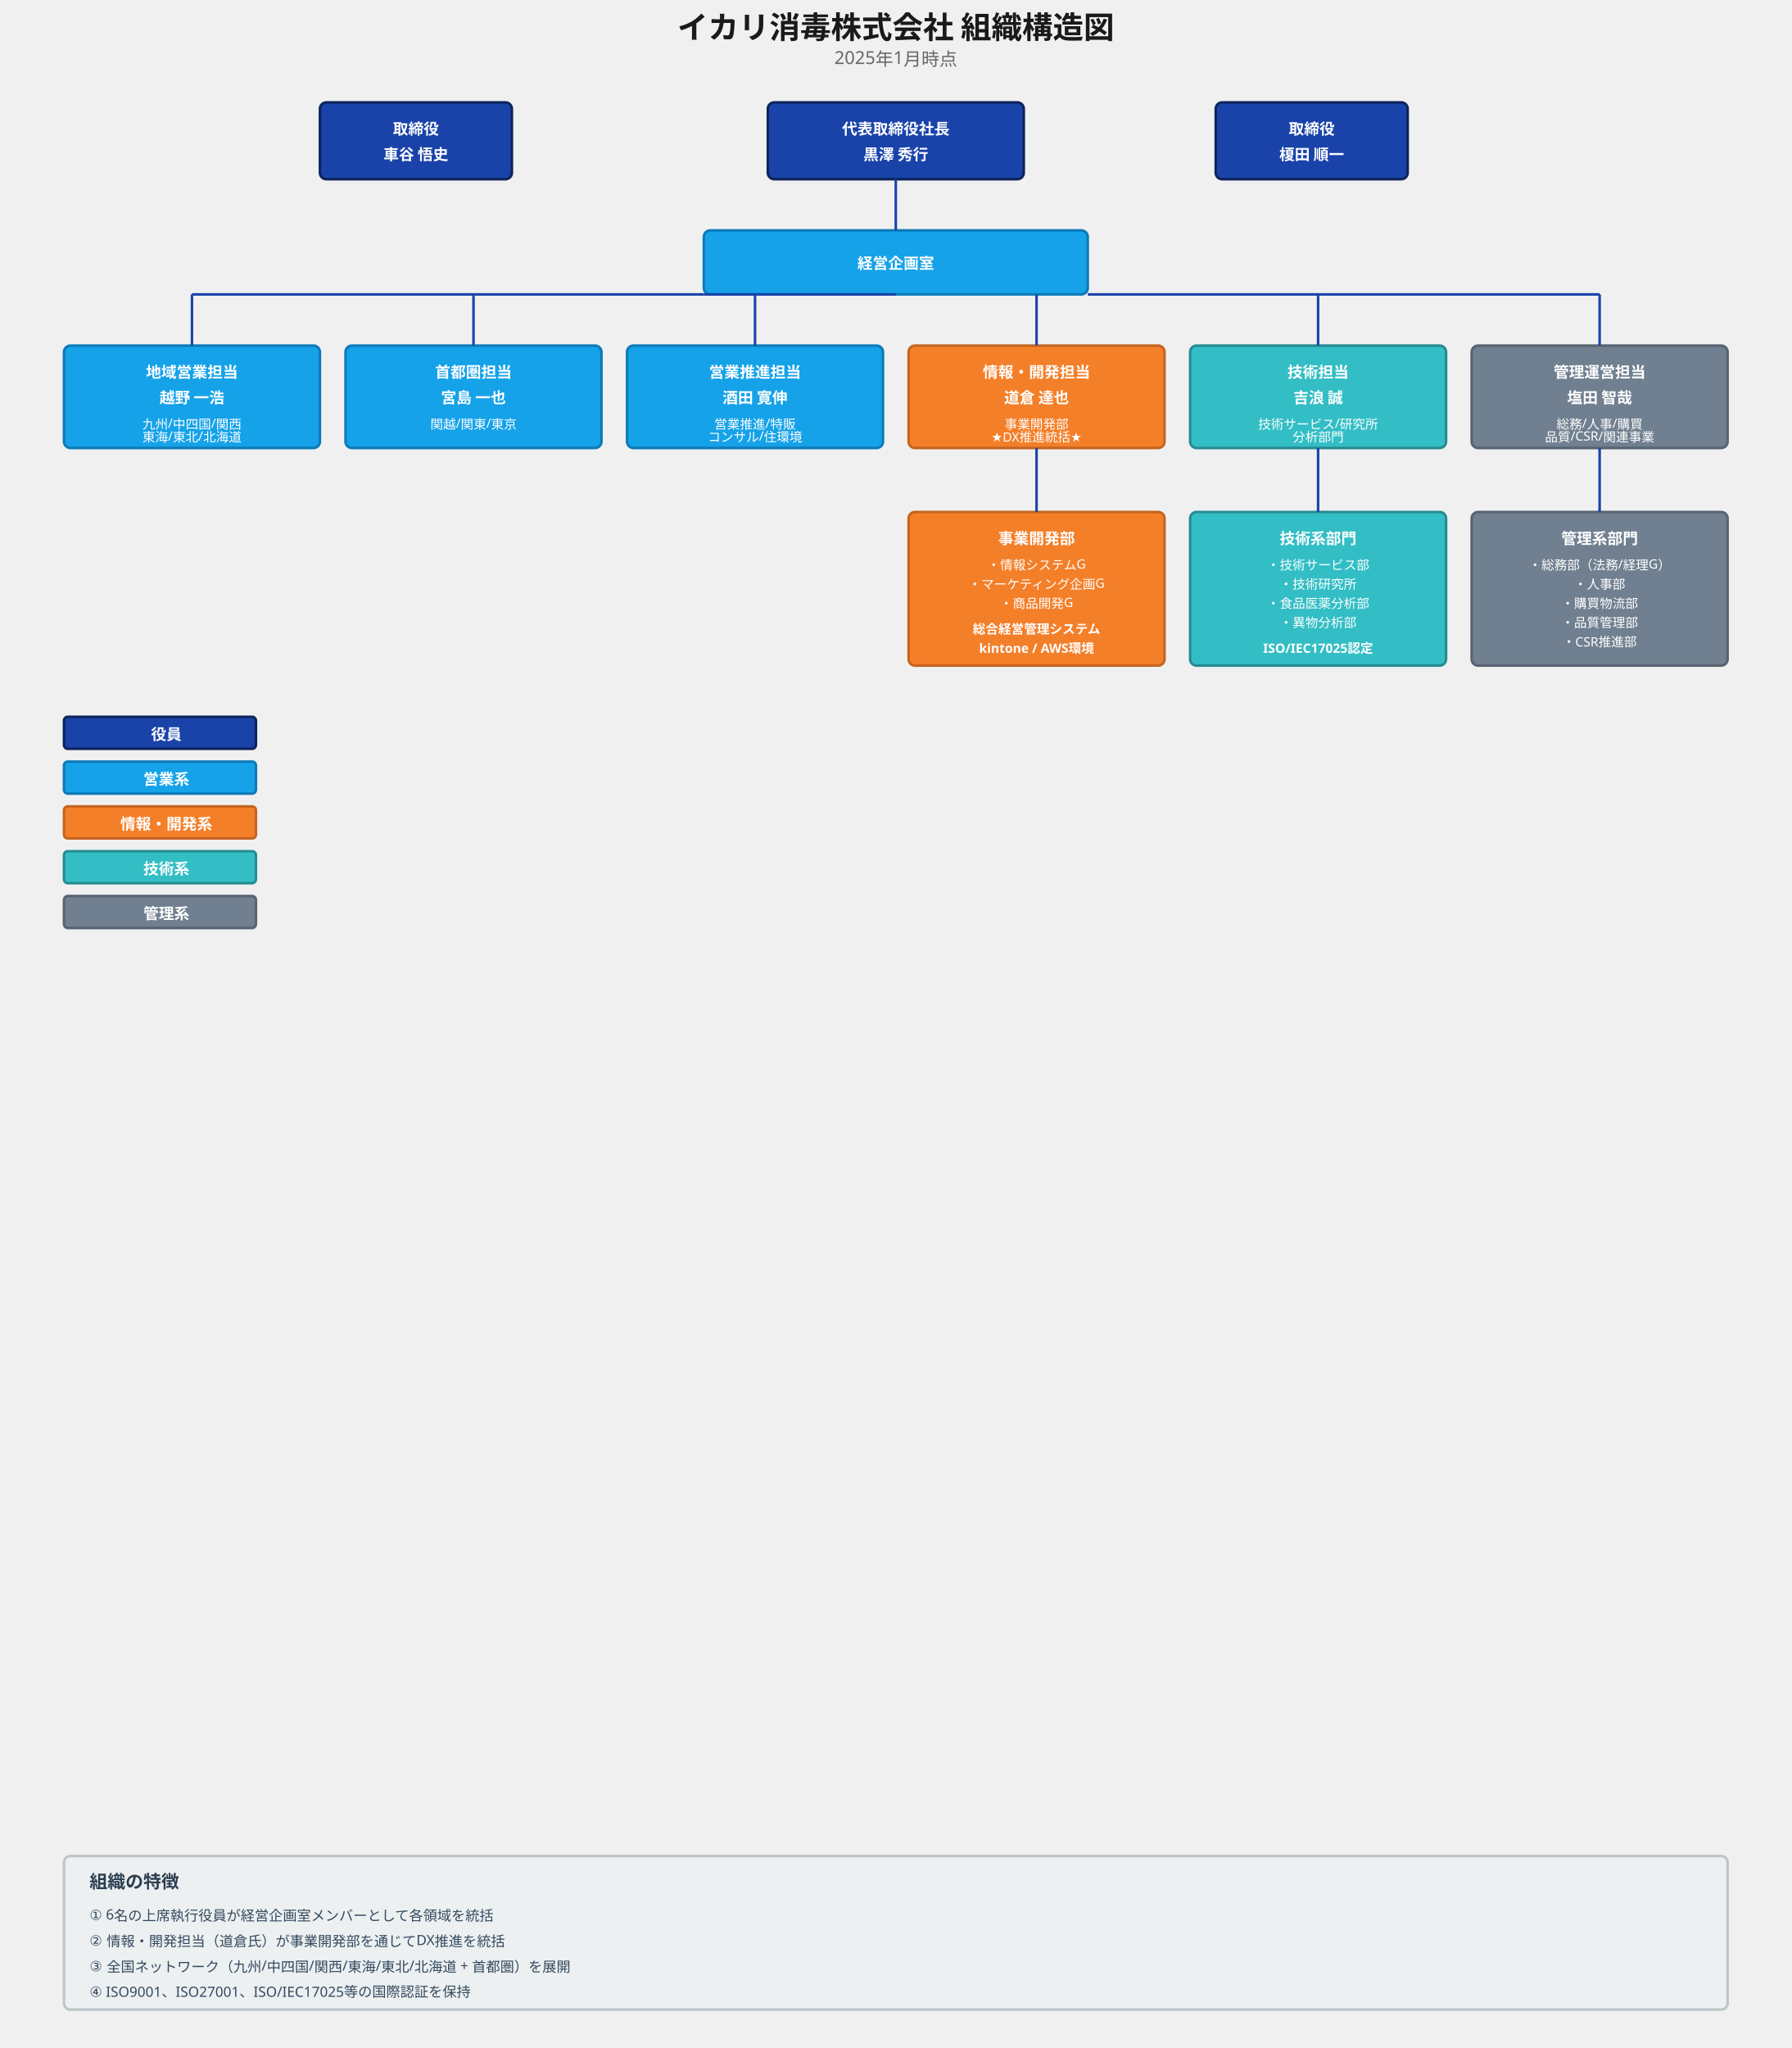
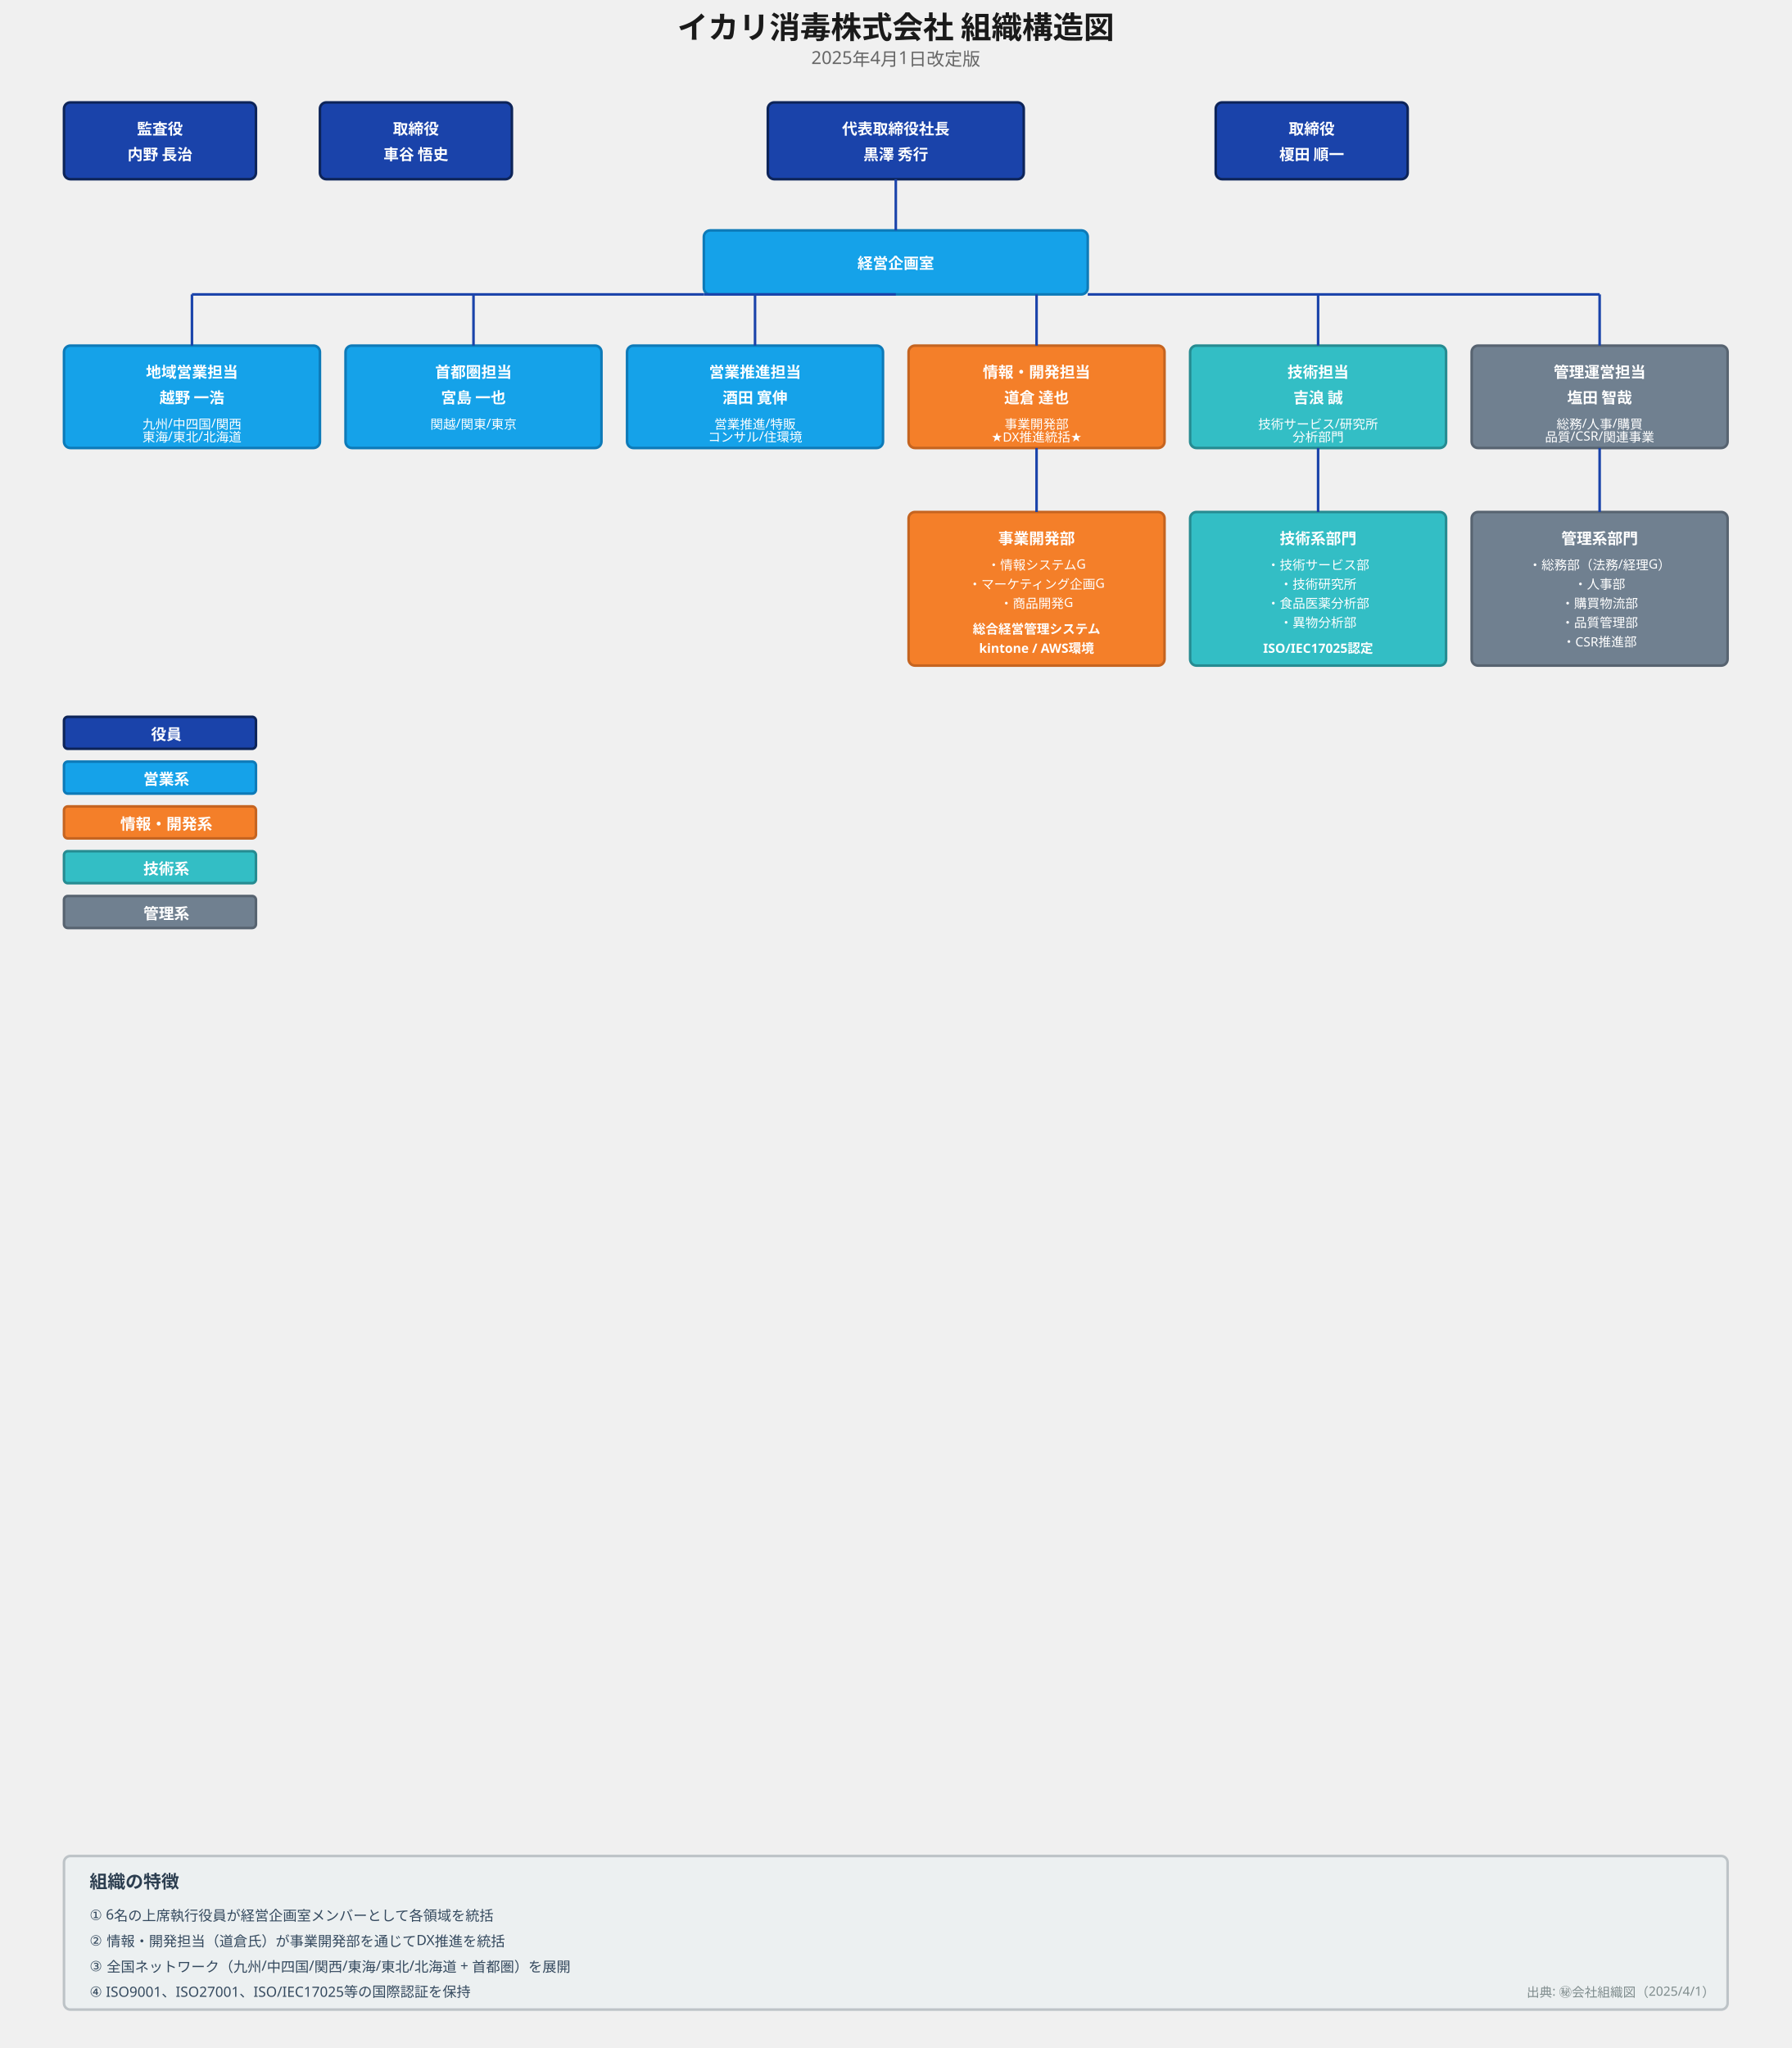
<svg xmlns="http://www.w3.org/2000/svg" width="1400" height="1600" viewBox="0 0 1400 1600" preserveAspectRatio="xMidYMid meet">
  <defs>
    <style>
      /* テキストスタイル */
      .title { font-family: 'Yu Gothic', sans-serif; font-size: 24px; font-weight: bold; fill: #1a1a1a; }
      .subtitle { font-family: 'Yu Gothic', sans-serif; font-size: 14px; fill: #666; }

      /* 推奨配色パターン：青系モノトーン + オレンジアクセント */
      /* 濃青 #1A43AA / 明青 #15A2E9 / ブルーグリーン #33BEC5 / オレンジ #F47F29 / グレー #708090 */

      /* 一般部門：明青 */
      .dept-box { fill: #15A2E9; stroke: #0d7ab8; stroke-width: 2; }

      /* 役員・経営層：濃青 */
      .exec-box { fill: #1A43AA; stroke: #0d2459; stroke-width: 2; }

      /* 管理部門：グレー */
      .mgmt-box { fill: #708090; stroke: #576370; stroke-width: 2; }

      /* 営業部門：明青（主要機能） */
      .sales-box { fill: #15A2E9; stroke: #0d7ab8; stroke-width: 2; }

      /* 技術部門：ブルーグリーン */
      .tech-box { fill: #33BEC5; stroke: #268b91; stroke-width: 2; }

      /* 情報システム・DX：オレンジアクセント（重点領域） */
      .info-box { fill: #F47F29; stroke: #c56420; stroke-width: 2; }

      /* テキスト */
      .text-white { font-family: 'Yu Gothic', sans-serif; font-size: 12px; fill: white; font-weight: bold; }
      .text-small { font-family: 'Yu Gothic', sans-serif; font-size: 10px; fill: white; }

      /* 接続線 */
      .line { stroke: #1A43AA; stroke-width: 2; fill: none; }
    </style>
  </defs>
  <text x="700" y="30" class="title" text-anchor="middle">イカリ消毒株式会社 組織構造図</text>
-   <text x="700" y="50" class="subtitle" text-anchor="middle">2025年1月時点</text>
+   <text x="700" y="50" class="subtitle" text-anchor="middle">2025年4月1日改定版</text>
  <rect x="600" y="80" width="200" height="60" class="exec-box" rx="5" />
  <text x="700" y="105" class="text-white" text-anchor="middle">代表取締役社長</text>
  <text x="700" y="125" class="text-white" text-anchor="middle">黒澤 秀行</text>
+   <rect x="50" y="80" width="150" height="60" class="exec-box" rx="5" />
+   <text x="125" y="105" class="text-white" text-anchor="middle">監査役</text>
+   <text x="125" y="125" class="text-white" text-anchor="middle">内野 長治</text>
  <rect x="250" y="80" width="150" height="60" class="exec-box" rx="5" />
  <text x="325" y="105" class="text-white" text-anchor="middle">取締役</text>
  <text x="325" y="125" class="text-white" text-anchor="middle">車谷 悟史</text>
  <rect x="950" y="80" width="150" height="60" class="exec-box" rx="5" />
  <text x="1025" y="105" class="text-white" text-anchor="middle">取締役</text>
  <text x="1025" y="125" class="text-white" text-anchor="middle">榎田 順一</text>
  <rect x="550" y="180" width="300" height="50" class="dept-box" rx="5" />
  <text x="700" y="210" class="text-white" text-anchor="middle" font-size="14px">経営企画室</text>
  <line x1="700" y1="140" x2="700" y2="180" class="line" />
  <g id="executives">
    <rect x="50" y="270" width="200" height="80" class="sales-box" rx="5" />
    <text x="150" y="295" class="text-white" text-anchor="middle">地域営業担当</text>
    <text x="150" y="315" class="text-white" text-anchor="middle">越野 一浩</text>
    <text x="150" y="335" class="text-small" text-anchor="middle">九州/中四国/関西</text>
    <text x="150" y="345" class="text-small" text-anchor="middle">東海/東北/北海道</text>
    <line x1="150" y1="230" x2="150" y2="270" class="line" />
    <line x1="550" y1="230" x2="150" y2="230" class="line" />
    <line x1="700" y1="230" x2="550" y2="230" class="line" />
    <rect x="270" y="270" width="200" height="80" class="sales-box" rx="5" />
    <text x="370" y="295" class="text-white" text-anchor="middle">首都圏担当</text>
    <text x="370" y="315" class="text-white" text-anchor="middle">宮島 一也</text>
    <text x="370" y="335" class="text-small" text-anchor="middle">関越/関東/東京</text>
    <line x1="370" y1="230" x2="370" y2="270" class="line" />
    <rect x="490" y="270" width="200" height="80" class="sales-box" rx="5" />
    <text x="590" y="295" class="text-white" text-anchor="middle">営業推進担当</text>
    <text x="590" y="315" class="text-white" text-anchor="middle">酒田 寛伸</text>
    <text x="590" y="335" class="text-small" text-anchor="middle">営業推進/特販</text>
    <text x="590" y="345" class="text-small" text-anchor="middle">コンサル/住環境</text>
    <line x1="590" y1="230" x2="590" y2="270" class="line" />
    <rect x="710" y="270" width="200" height="80" class="info-box" rx="5" />
    <text x="810" y="295" class="text-white" text-anchor="middle">情報・開発担当</text>
    <text x="810" y="315" class="text-white" text-anchor="middle">道倉 達也</text>
    <text x="810" y="335" class="text-small" text-anchor="middle">事業開発部</text>
    <text x="810" y="345" class="text-small" text-anchor="middle">★DX推進統括★</text>
    <line x1="810" y1="230" x2="810" y2="270" class="line" />
    <rect x="930" y="270" width="200" height="80" class="tech-box" rx="5" />
    <text x="1030" y="295" class="text-white" text-anchor="middle">技術担当</text>
    <text x="1030" y="315" class="text-white" text-anchor="middle">吉浪 誠</text>
    <text x="1030" y="335" class="text-small" text-anchor="middle">技術サービス/研究所</text>
    <text x="1030" y="345" class="text-small" text-anchor="middle">分析部門</text>
    <line x1="1030" y1="230" x2="1030" y2="270" class="line" />
    <rect x="1150" y="270" width="200" height="80" class="mgmt-box" rx="5" />
    <text x="1250" y="295" class="text-white" text-anchor="middle">管理運営担当</text>
    <text x="1250" y="315" class="text-white" text-anchor="middle">塩田 智哉</text>
    <text x="1250" y="335" class="text-small" text-anchor="middle">総務/人事/購買</text>
    <text x="1250" y="345" class="text-small" text-anchor="middle">品質/CSR/関連事業</text>
    <line x1="1250" y1="230" x2="1250" y2="270" class="line" />
    <line x1="850" y1="230" x2="1250" y2="230" class="line" />
  </g>
  <g id="departments">
    <rect x="710" y="400" width="200" height="120" class="info-box" rx="5" />
    <text x="810" y="425" class="text-white" text-anchor="middle" font-weight="bold">事業開発部</text>
    <text x="810" y="445" class="text-small" text-anchor="middle">・情報システムG</text>
    <text x="810" y="460" class="text-small" text-anchor="middle">・マーケティング企画G</text>
    <text x="810" y="475" class="text-small" text-anchor="middle">・商品開発G</text>
    <text x="810" y="495" class="text-small" text-anchor="middle" font-weight="bold">総合経営管理システム</text>
    <text x="810" y="510" class="text-small" text-anchor="middle" font-weight="bold">kintone / AWS環境</text>
    <line x1="810" y1="350" x2="810" y2="400" class="line" />
    <rect x="930" y="400" width="200" height="120" class="tech-box" rx="5" />
    <text x="1030" y="425" class="text-white" text-anchor="middle" font-weight="bold">技術系部門</text>
    <text x="1030" y="445" class="text-small" text-anchor="middle">・技術サービス部</text>
    <text x="1030" y="460" class="text-small" text-anchor="middle">・技術研究所</text>
    <text x="1030" y="475" class="text-small" text-anchor="middle">・食品医薬分析部</text>
    <text x="1030" y="490" class="text-small" text-anchor="middle">・異物分析部</text>
    <text x="1030" y="510" class="text-small" text-anchor="middle" font-weight="bold">ISO/IEC17025認定</text>
    <line x1="1030" y1="350" x2="1030" y2="400" class="line" />
    <rect x="1150" y="400" width="200" height="120" class="mgmt-box" rx="5" />
    <text x="1250" y="425" class="text-white" text-anchor="middle" font-weight="bold">管理系部門</text>
    <text x="1250" y="445" class="text-small" text-anchor="middle">・総務部（法務/経理G）</text>
    <text x="1250" y="460" class="text-small" text-anchor="middle">・人事部</text>
    <text x="1250" y="475" class="text-small" text-anchor="middle">・購買物流部</text>
    <text x="1250" y="490" class="text-small" text-anchor="middle">・品質管理部</text>
    <text x="1250" y="505" class="text-small" text-anchor="middle">・CSR推進部</text>
    <line x1="1250" y1="350" x2="1250" y2="400" class="line" />
  </g>
  <g id="notes">
    <rect x="50" y="1450" width="1300" height="120" fill="#ecf0f1" stroke="#bdc3c7" stroke-width="2" rx="5" />
    <text x="70" y="1475" style="font-family: 'Yu Gothic', sans-serif; font-size: 14px; font-weight: bold; fill: #2c3e50;">組織の特徴</text>
    <text x="70" y="1500" style="font-family: 'Yu Gothic', sans-serif; font-size: 11px; fill: #34495e;">
      ① 6名の上席執行役員が経営企画室メンバーとして各領域を統括
    </text>
    <text x="70" y="1520" style="font-family: 'Yu Gothic', sans-serif; font-size: 11px; fill: #34495e;">
      ② 情報・開発担当（道倉氏）が事業開発部を通じてDX推進を統括
    </text>
    <text x="70" y="1540" style="font-family: 'Yu Gothic', sans-serif; font-size: 11px; fill: #34495e;">
      ③ 全国ネットワーク（九州/中四国/関西/東海/東北/北海道 + 首都圏）を展開
    </text>
    <text x="70" y="1560" style="font-family: 'Yu Gothic', sans-serif; font-size: 11px; fill: #34495e;">
      ④ ISO9001、ISO27001、ISO/IEC17025等の国際認証を保持
    </text>
+     <text x="1340" y="1560" style="font-family: 'Yu Gothic', sans-serif; font-size: 10px; fill: #7f8c8d;" text-anchor="end">出典: ㊙会社組織図（2025/4/1）</text>
  </g>
  <g id="legend">
    <rect x="50" y="560" width="150" height="25" class="exec-box" rx="3" />
    <text x="130" y="578" class="text-white" text-anchor="middle" font-size="11px">役員</text>
    <rect x="50" y="595" width="150" height="25" class="sales-box" rx="3" />
    <text x="130" y="613" class="text-white" text-anchor="middle" font-size="11px">営業系</text>
    <rect x="50" y="630" width="150" height="25" class="info-box" rx="3" />
    <text x="130" y="648" class="text-white" text-anchor="middle" font-size="11px">情報・開発系</text>
    <rect x="50" y="665" width="150" height="25" class="tech-box" rx="3" />
    <text x="130" y="683" class="text-white" text-anchor="middle" font-size="11px">技術系</text>
    <rect x="50" y="700" width="150" height="25" class="mgmt-box" rx="3" />
    <text x="130" y="718" class="text-white" text-anchor="middle" font-size="11px">管理系</text>
  </g>
</svg>
